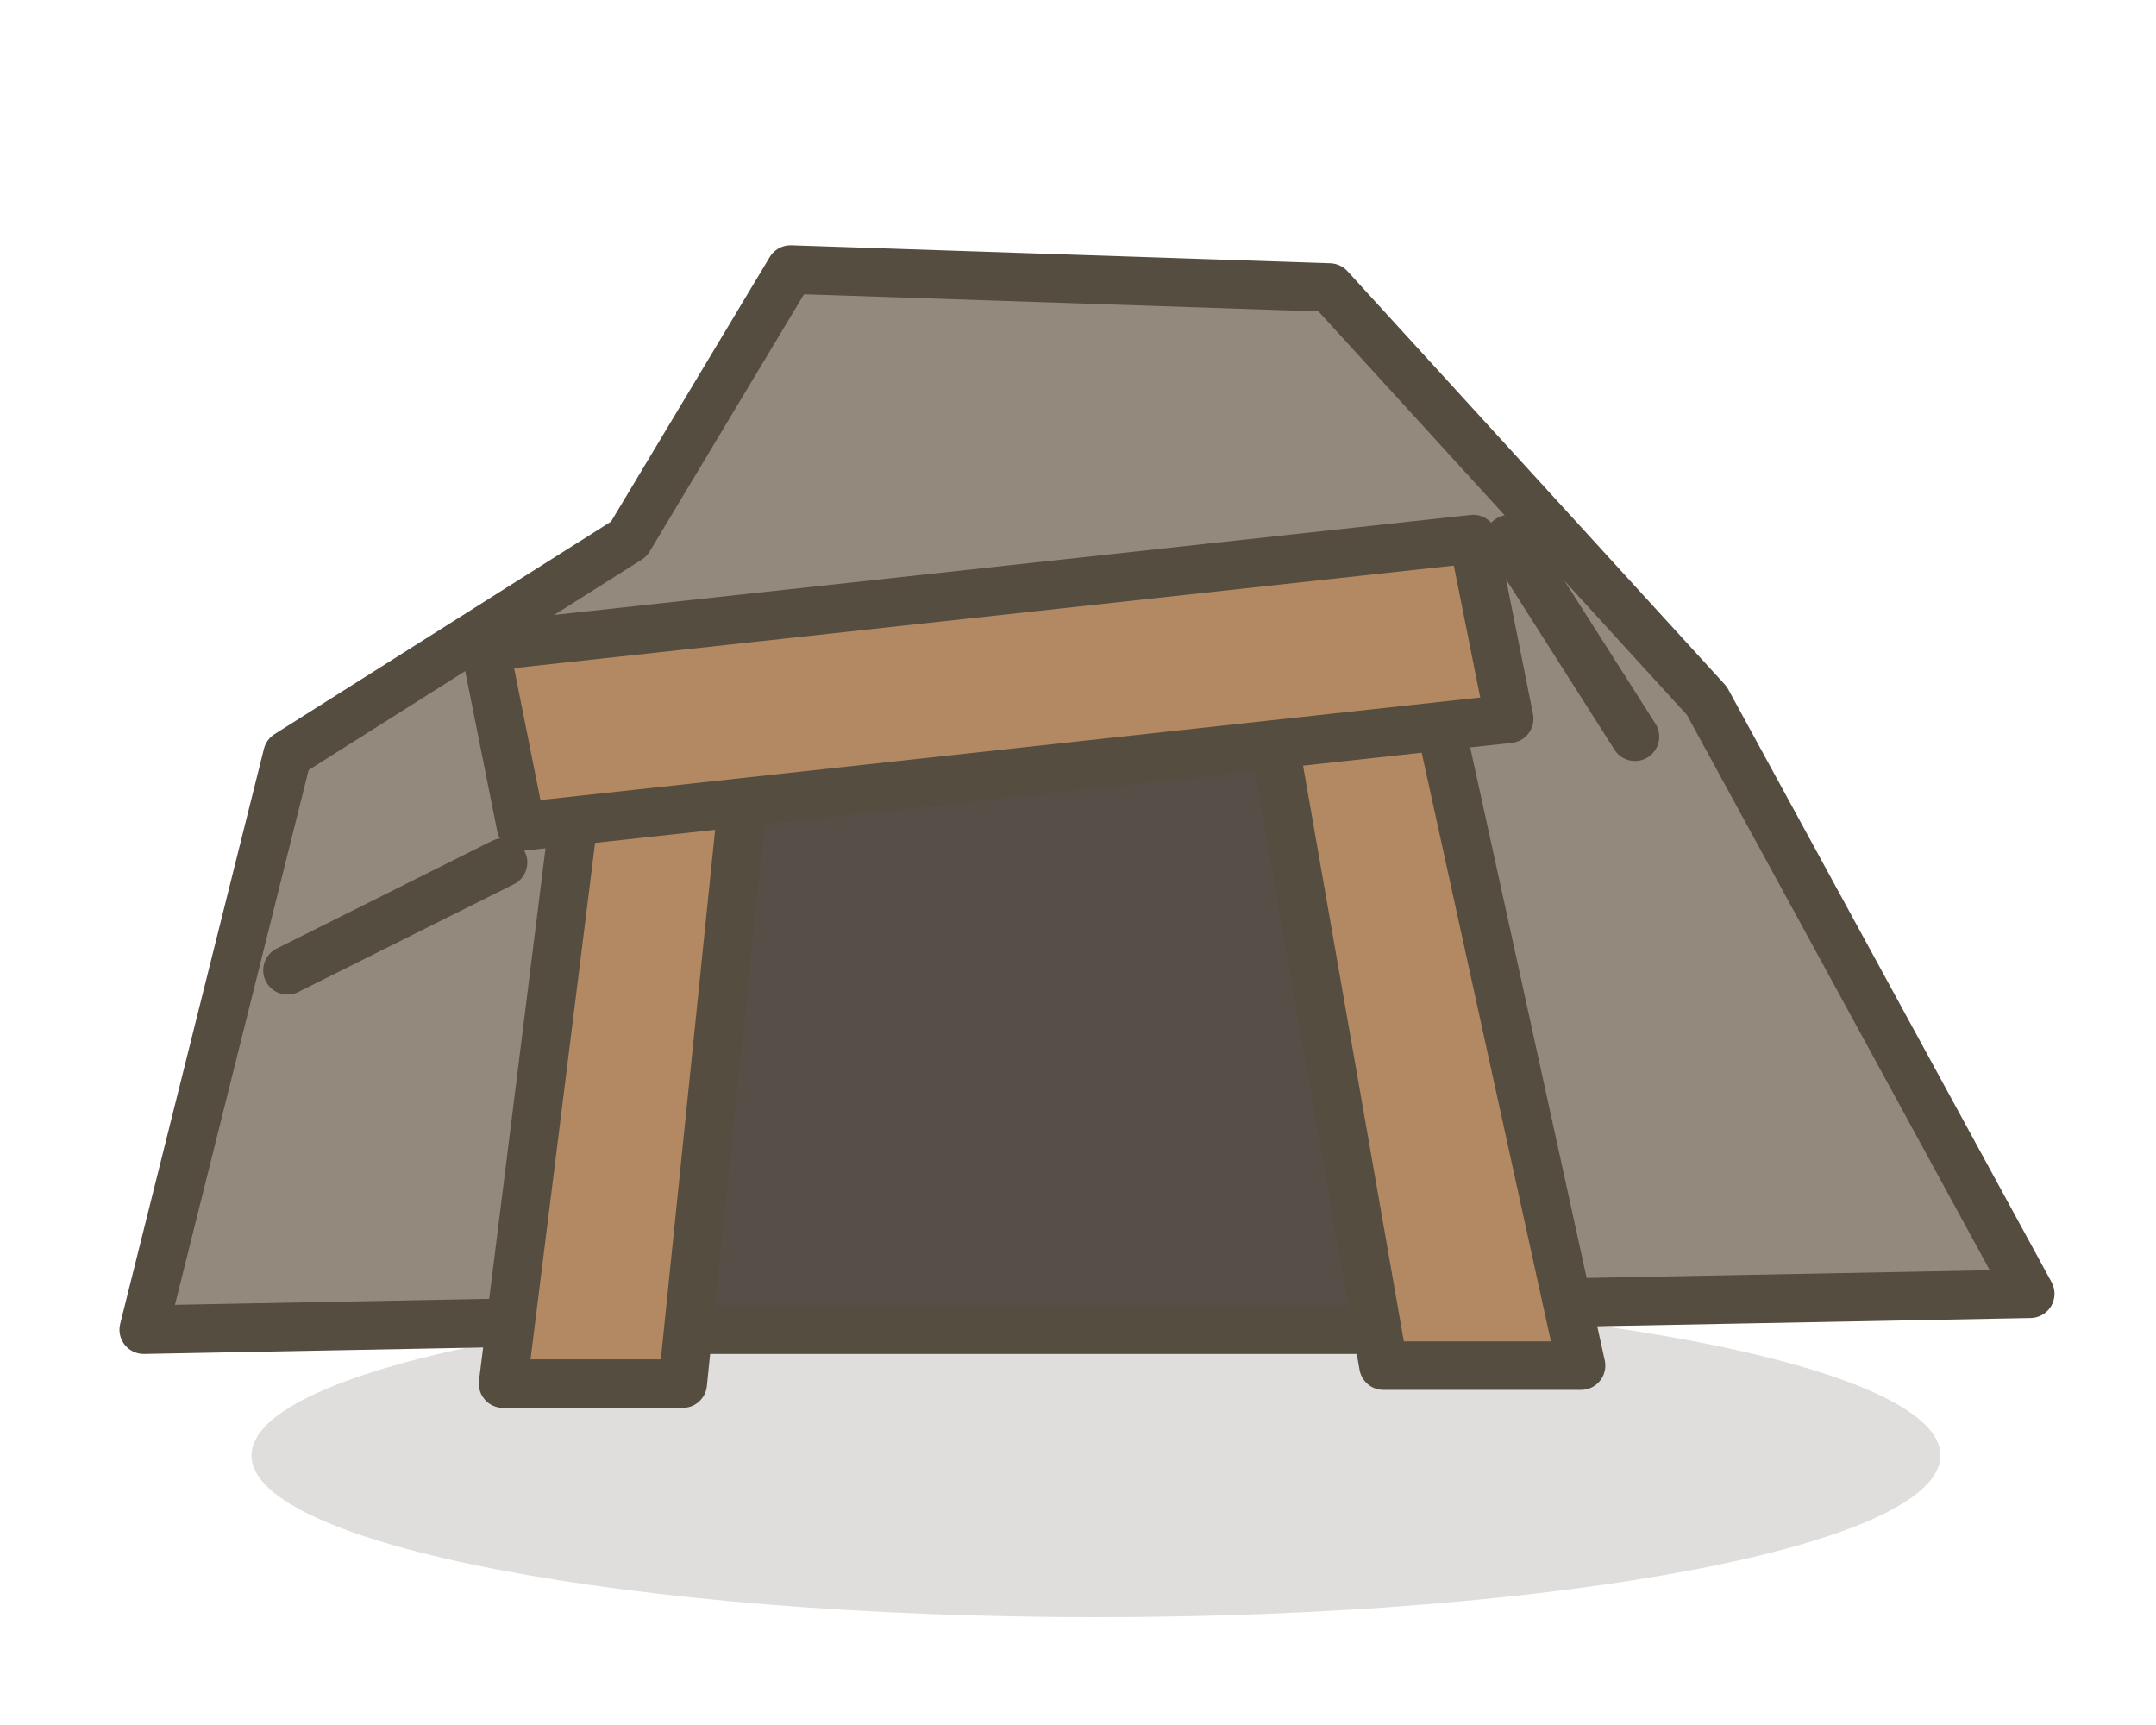
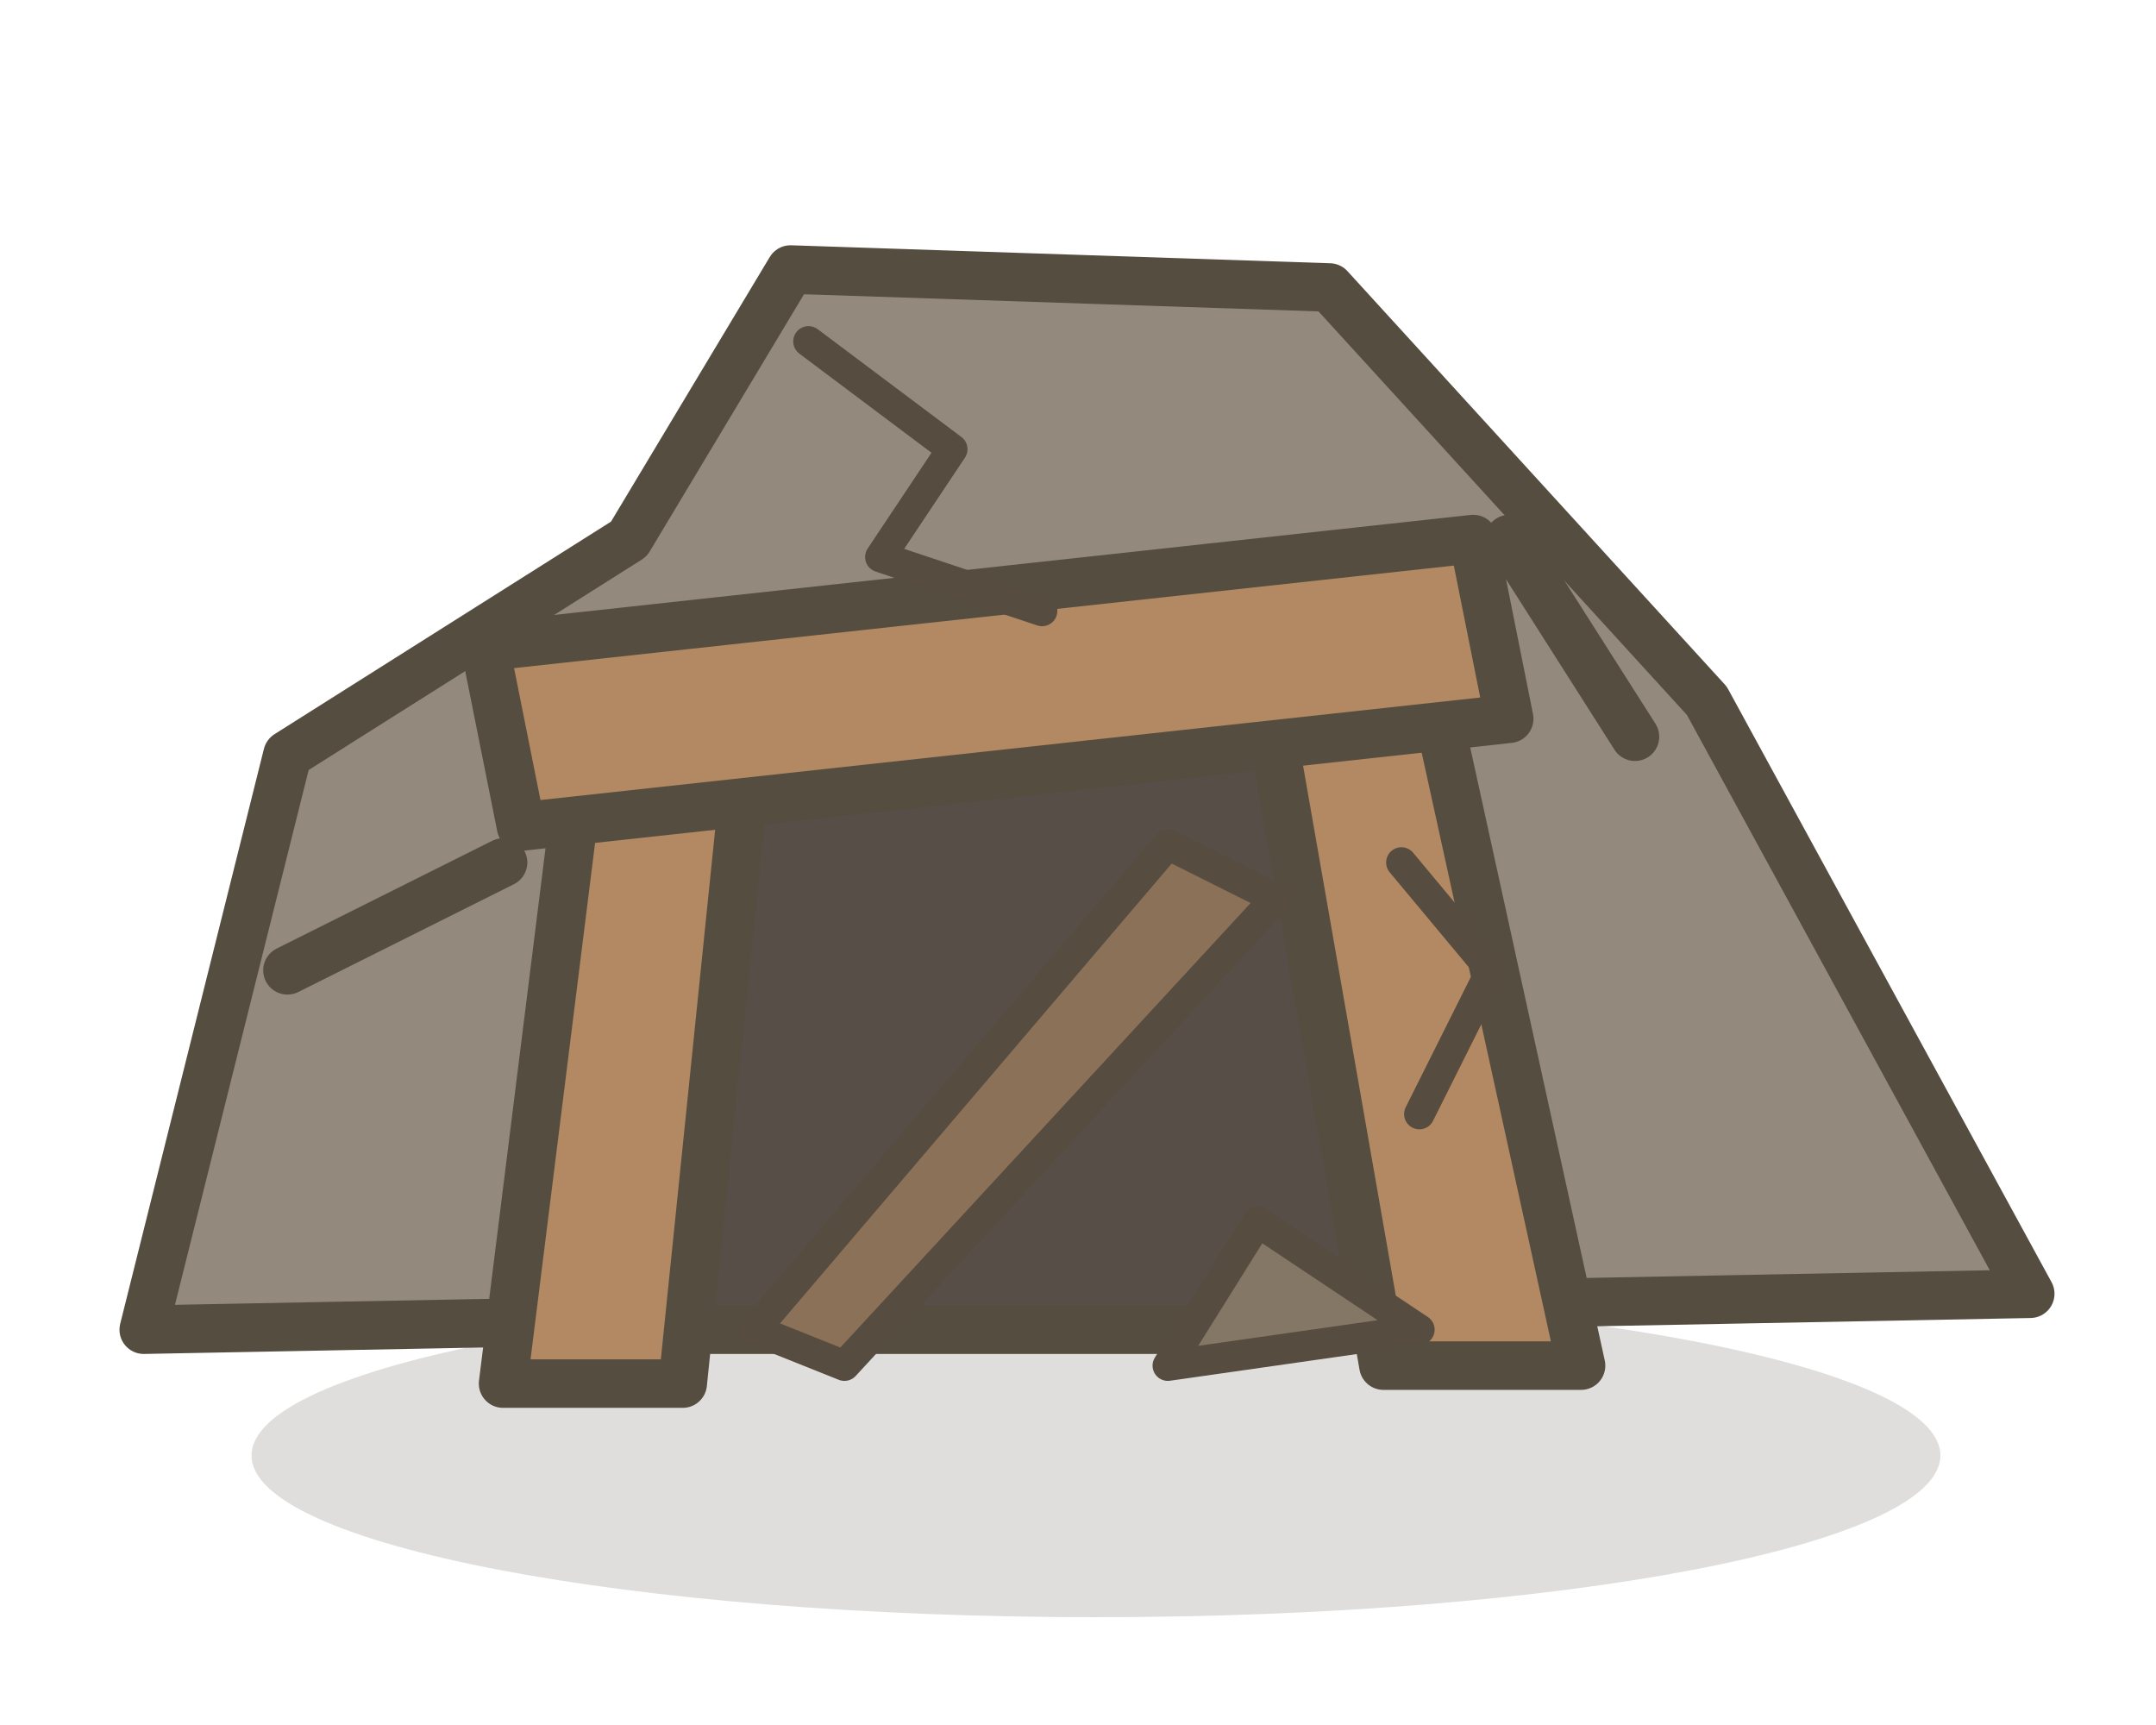
<svg xmlns="http://www.w3.org/2000/svg" width="120" height="96" viewBox="0 0 120 96">
  <ellipse cx="61" cy="81" rx="47" ry="9" fill="#50483b" opacity=".18" />
  <g stroke="#554d40" stroke-width="2.7" stroke-linejoin="round" stroke-linecap="round">
    <path d="M8 74l8-32 19-12 9-15 30 1 21 23 18 33z" fill="#93897c" />
    <path d="M36 74l1-32 38-2 9 34z" fill="#574e47" />
    <path d="M28 77l5-40 9 1-4 39zm49-1-7-40 9-1 9 41z" fill="#b28962" />
    <path d="M27 36l55-6 2 10-55 6z" fill="#b28962" />
    <path d="M16 54l12-6m56-18 7 11" fill="none" />
+     <path d="m42 74 23-27 6 3-24 26z" fill="#8b7158" stroke="#564c40" stroke-width="1.7" />
+     <path d="m45 19 8 6-4 6 9 3m20 14 5 6-4 8" fill="none" stroke="#564c40" stroke-width="1.7" />
+     <path d="m65 76 5-8 9 6z" fill="#857765" stroke="#564c40" stroke-width="1.7" />
  </g>
</svg>
